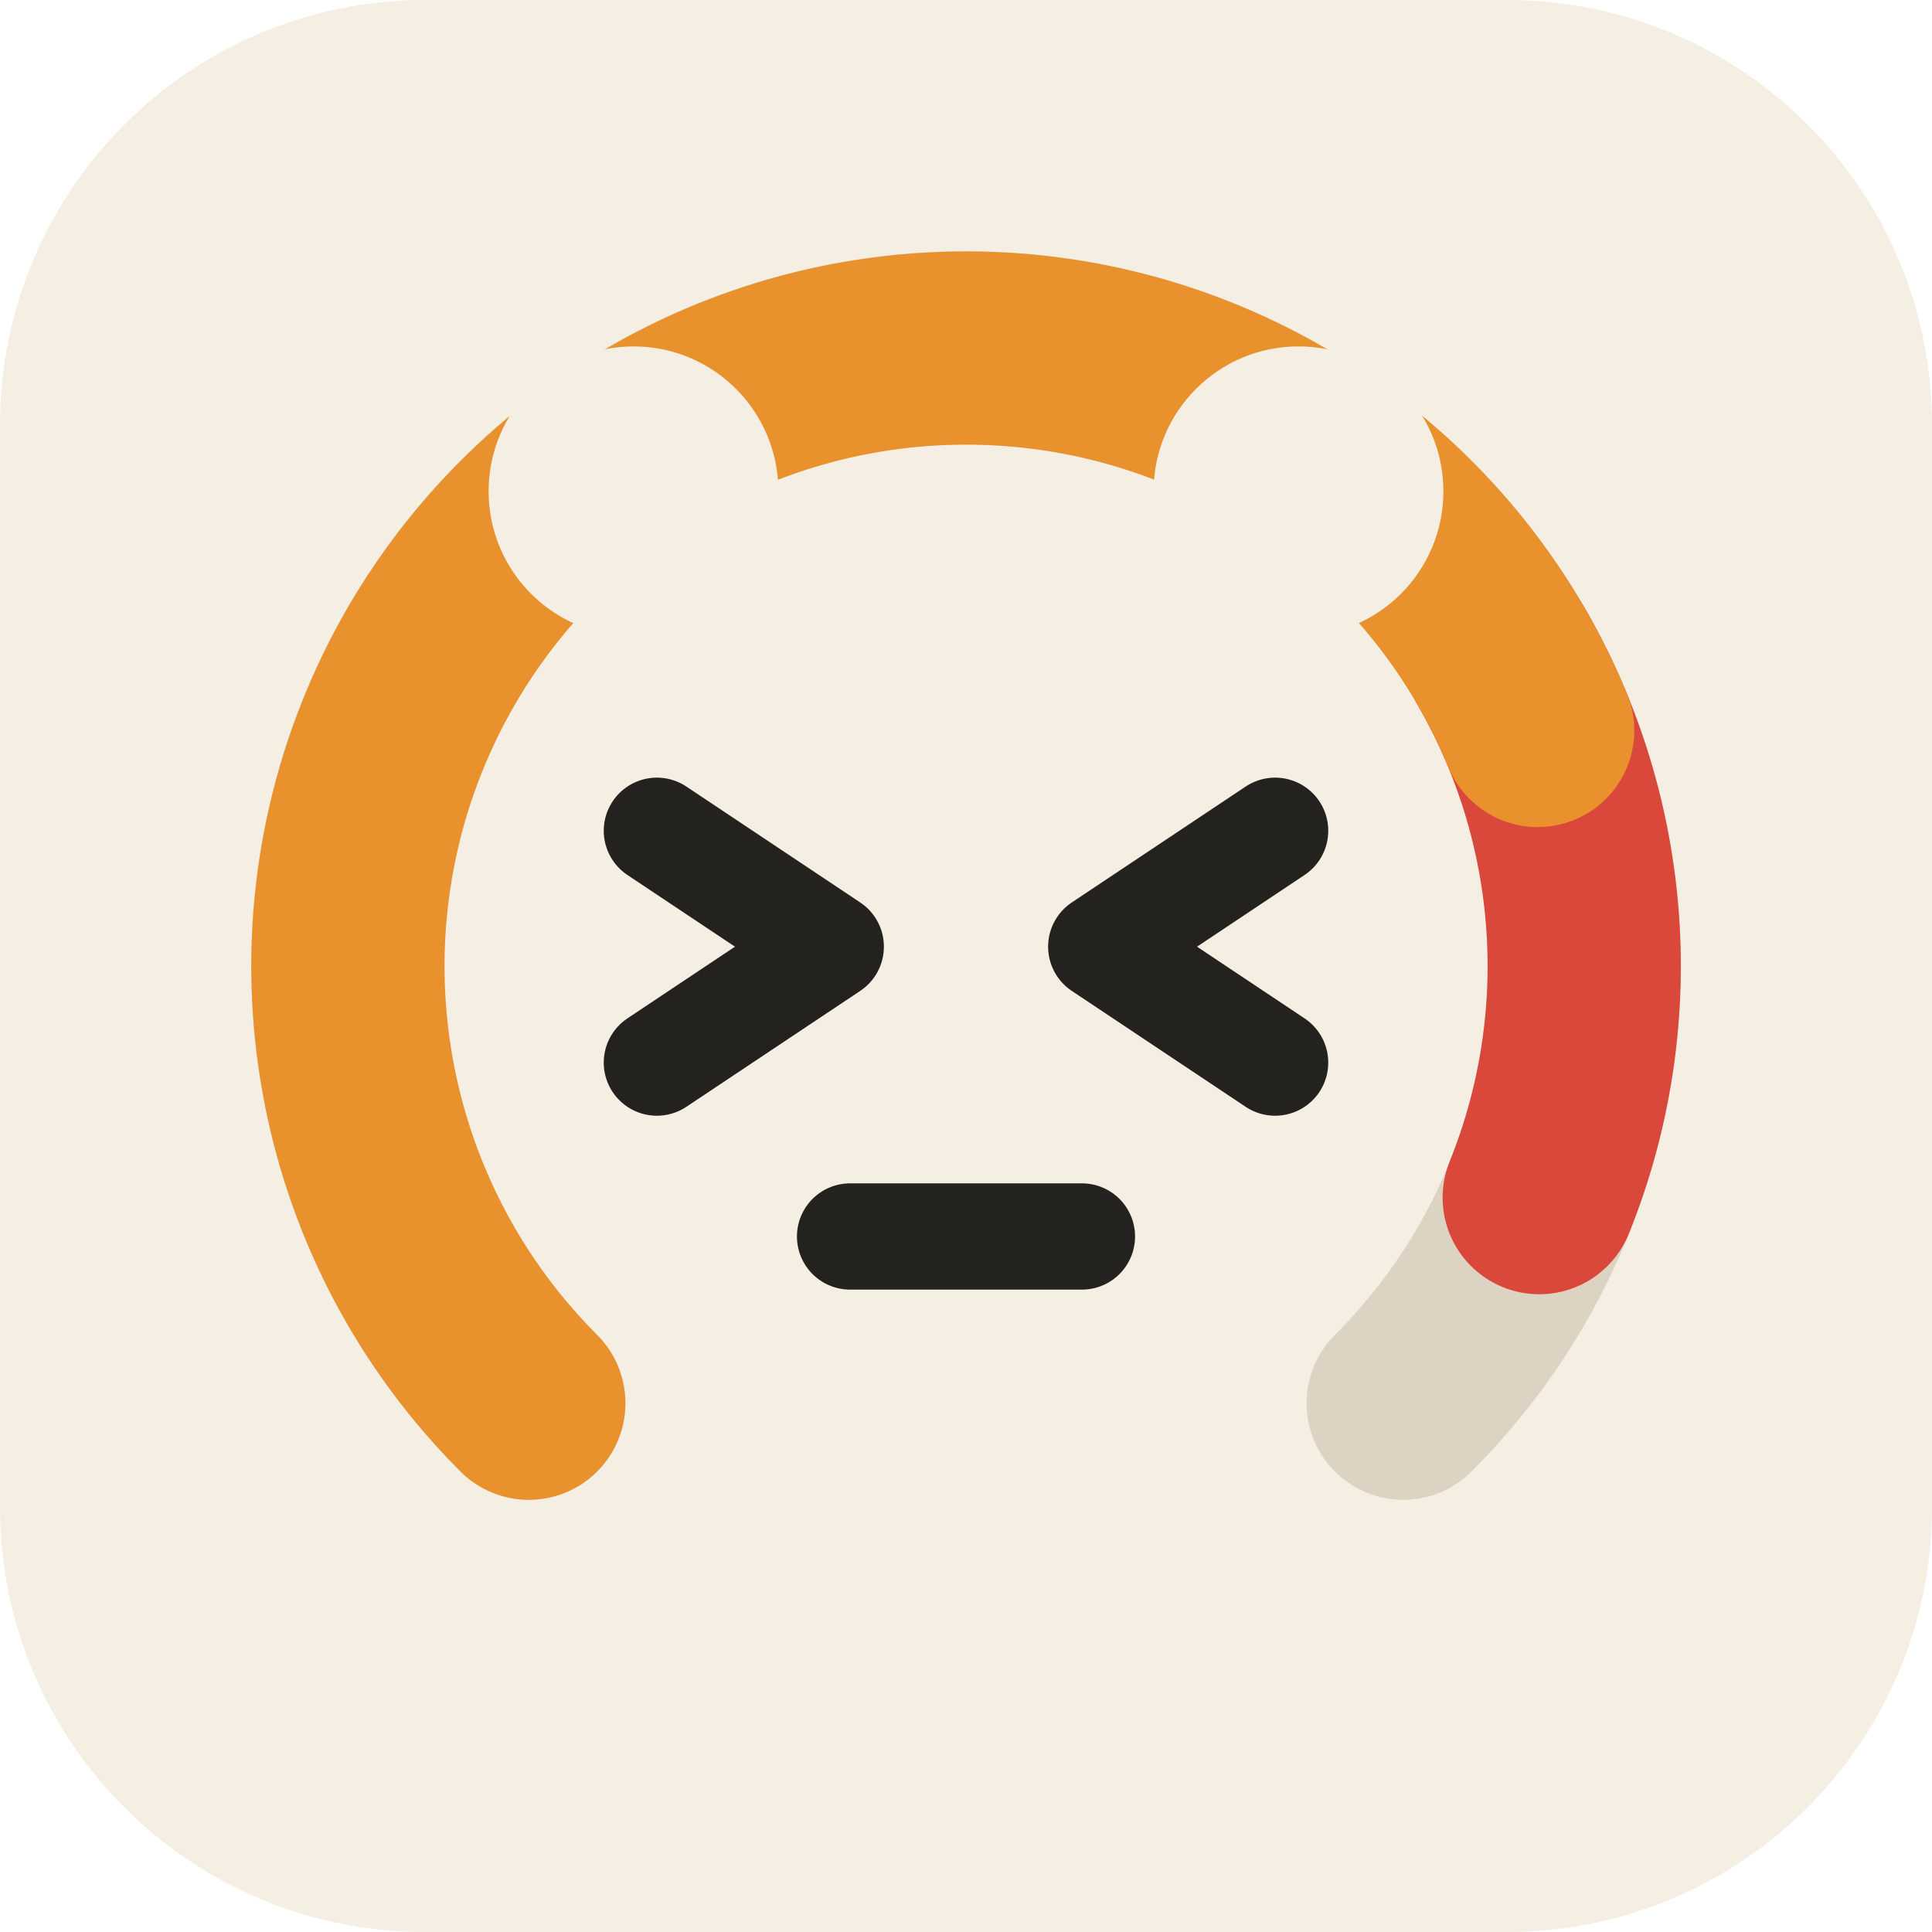
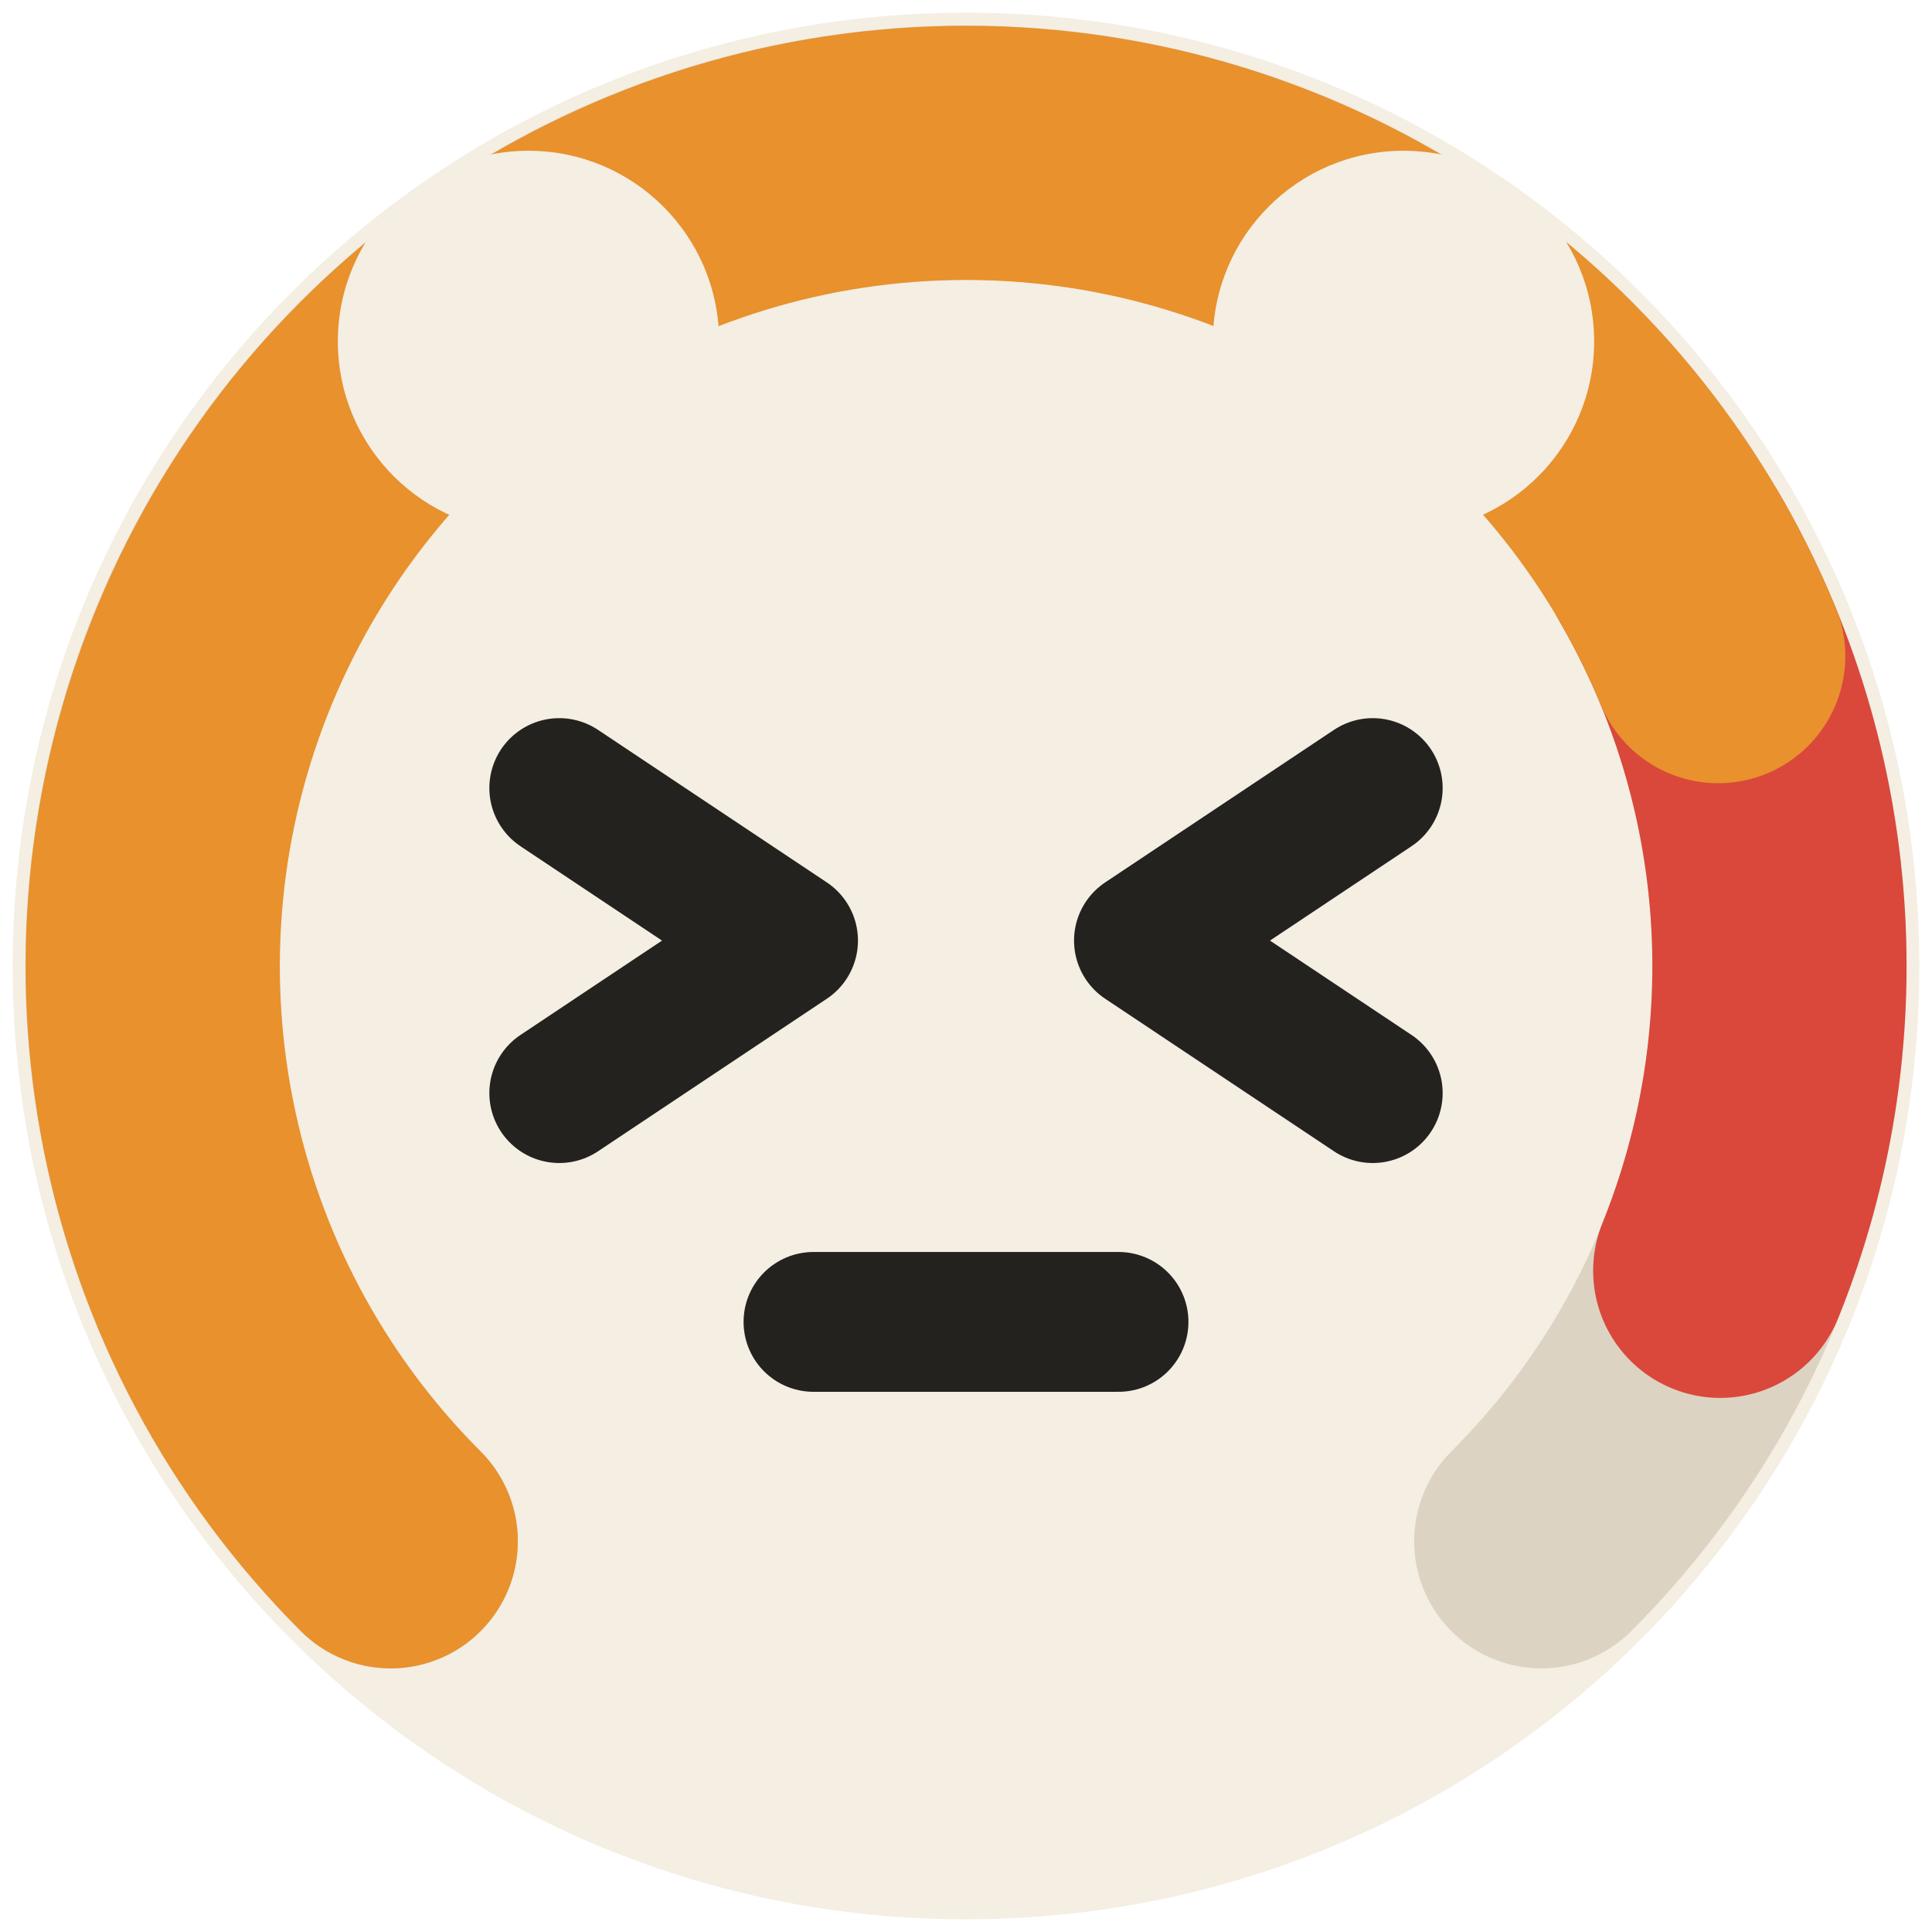
- <svg xmlns="http://www.w3.org/2000/svg" viewBox="0 0 100 100" width="100" height="100">
-   <rect x="0" y="0" width="100" height="100" rx="22" fill="#F4EEE3" />
+ <svg xmlns="http://www.w3.org/2000/svg" viewBox="12 12 76 76" width="100" height="100">
+   <circle cx="50.00" cy="50.00" r="37.5" fill="#F4EEE3" />
  <path d="M27.37 72.63 A32 32 0 1 1 72.63 72.63" fill="none" stroke="#DCD3C3" stroke-width="10" stroke-linecap="round" />
  <path d="M77.71 34.00 A32 32 0 0 1 79.67 61.99" fill="none" stroke="#D9483B" stroke-width="10" stroke-linecap="round" />
  <path d="M27.37 72.63 A32 32 0 1 1 79.59 37.81" fill="none" stroke="#E8912D" stroke-width="10" stroke-linecap="round" />
  <circle cx="32.79" cy="25.43" r="7.5" fill="#F4EEE3" />
  <circle cx="67.21" cy="25.43" r="7.5" fill="#F4EEE3" />
  <path d="M34 43 L43 49 L34 55" fill="none" stroke="#24221F" stroke-width="5.5" stroke-linecap="round" stroke-linejoin="round" />
  <path d="M44 64 L56 64" fill="none" stroke="#24221F" stroke-width="5.5" stroke-linecap="round" stroke-linejoin="round" />
  <path d="M66 43 L57 49 L66 55" fill="none" stroke="#24221F" stroke-width="5.5" stroke-linecap="round" stroke-linejoin="round" />
</svg>
